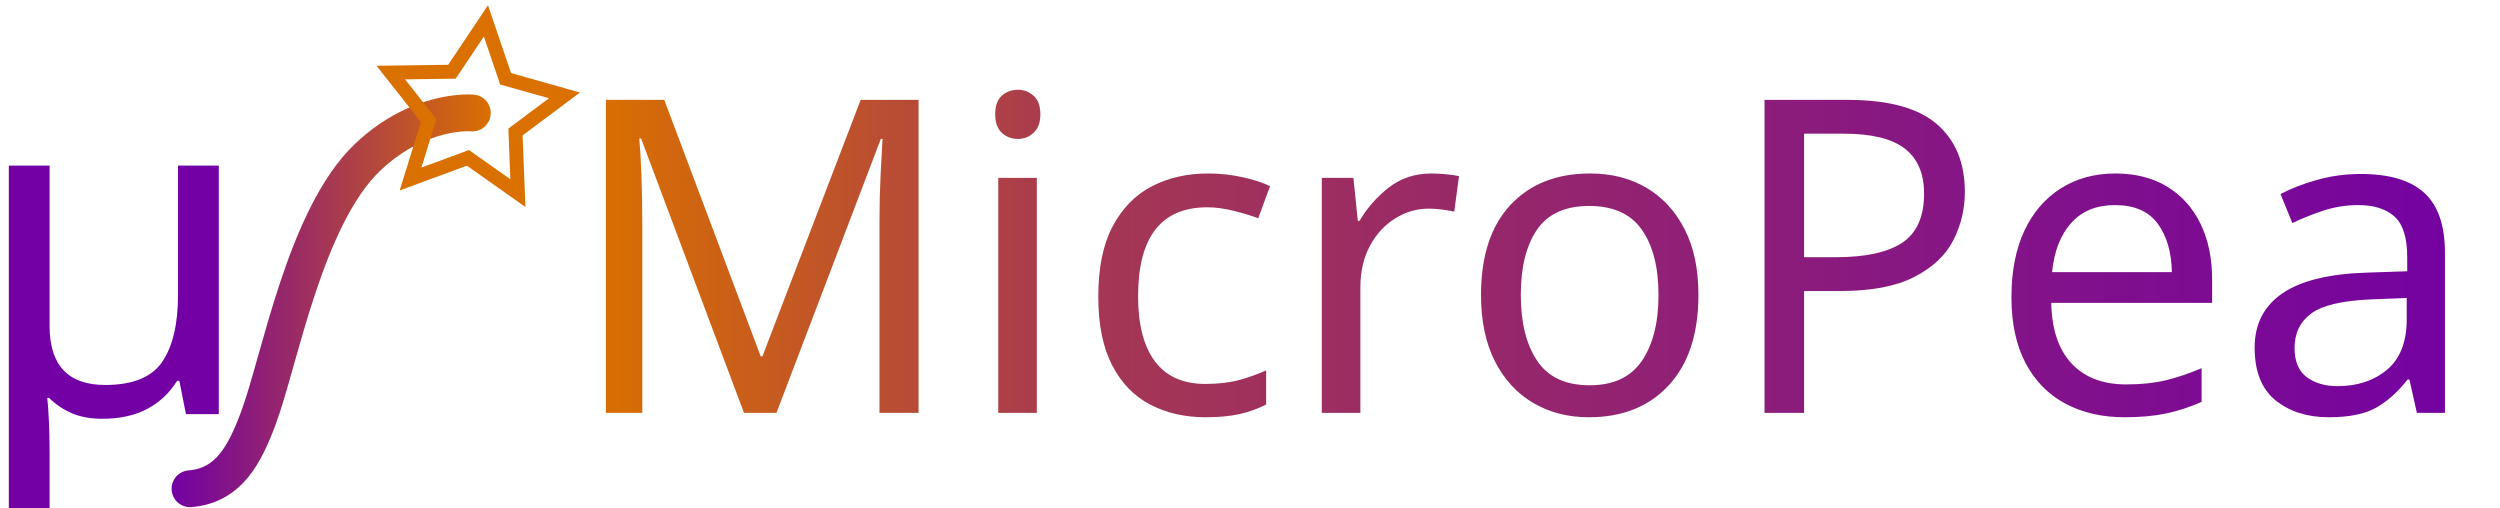
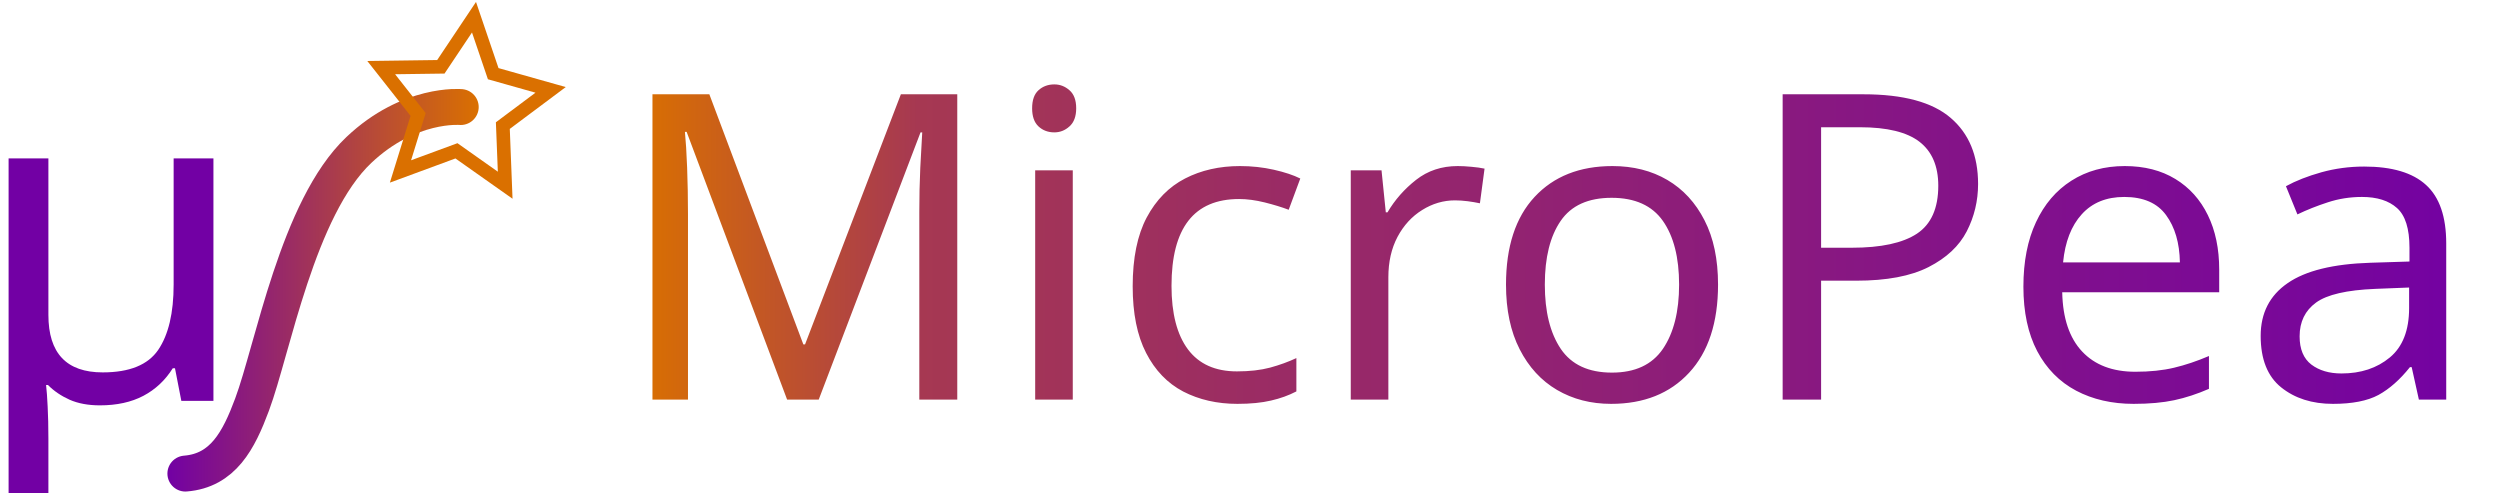
- <svg xmlns="http://www.w3.org/2000/svg" xmlns:xlink="http://www.w3.org/1999/xlink" width="320" height="65" id="svg2" version="1.1">
+ <svg xmlns="http://www.w3.org/2000/svg" xmlns:xlink="http://www.w3.org/1999/xlink" width="320" height="63" id="svg2" version="1.1">
  <defs id="defs4">
-     <linearGradient id="linearGradient3808">
-       <stop id="stop3810" offset="0" style="stop-color:#da7000;stop-opacity:1;" />
-       <stop style="stop-color:#a63852;stop-opacity:1;" offset="0.25" id="stop3816" />
-       <stop id="stop3812" offset="1" style="stop-color:#7200a4;stop-opacity:1;" />
+     <linearGradient id="linearGradient4151">
+       <stop id="stop4153" offset="0" style="stop-color:#da7000;stop-opacity:1;" />
+       <stop style="stop-color:#a63852;stop-opacity:1;" offset="0.15" id="stop4159" />
+       <stop style="stop-color:#7200a4;stop-opacity:1;" offset="1" id="stop4157" />
+     </linearGradient>
+     <linearGradient id="linearGradient4141">
+       <stop style="stop-color:#7200a4;stop-opacity:1;" offset="0" id="stop4143" />
+       <stop id="stop4149" offset="0.5" style="stop-color:#7200a4;stop-opacity:0.498;" />
+       <stop style="stop-color:#7200a4;stop-opacity:0;" offset="1" id="stop4145" />
    </linearGradient>
    <linearGradient id="linearGradient5343">
      <stop style="stop-color:#7200a4;stop-opacity:1;" offset="0" id="stop5345" />
      <stop style="stop-color:#da7000;stop-opacity:1;" offset="1" id="stop5347" />
    </linearGradient>
    <marker orient="auto" refY="0" refX="0" id="Arrow2Send" style="overflow:visible">
      <path id="path3798" style="fill-rule:evenodd;stroke-width:0.625;stroke-linejoin:round" d="M 8.719,4.034 -2.207,0.016 8.719,-4.002 c -1.745,2.372 -1.735,5.617 -6e-7,8.035 z" transform="matrix(-0.3,0,0,-0.3,0.69,0)" />
    </marker>
    <marker orient="auto" refY="0" refX="0" id="Arrow1Send" style="overflow:visible">
      <path id="path3780" d="M 0,0 5,-5 -12.5,0 5,5 0,0 z" style="fill-rule:evenodd;stroke:#000000;stroke-width:1pt" transform="matrix(-0.2,0,0,-0.2,-1.2,0)" />
    </marker>
    <marker orient="auto" refY="0" refX="0" id="Arrow2Mend" style="overflow:visible">
      <path id="path3792" style="fill-rule:evenodd;stroke-width:0.625;stroke-linejoin:round" d="M 8.719,4.034 -2.207,0.016 8.719,-4.002 c -1.745,2.372 -1.735,5.617 -6e-7,8.035 z" transform="scale(-0.6,-0.6)" />
    </marker>
    <marker orient="auto" refY="0" refX="0" id="Arrow1Lend" style="overflow:visible">
      <path id="path3768" d="M 0,0 5,-5 -12.5,0 5,5 0,0 z" style="fill-rule:evenodd;stroke:#000000;stroke-width:1pt" transform="matrix(-0.8,0,0,-0.8,-10,0)" />
    </marker>
    <marker orient="auto" refY="0" refX="0" id="Arrow2Lend" style="overflow:visible">
      <path id="path3786" style="fill-rule:evenodd;stroke-width:0.625;stroke-linejoin:round" d="M 8.719,4.034 -2.207,0.016 8.719,-4.002 c -1.745,2.372 -1.735,5.617 -6e-7,8.035 z" transform="matrix(-1.1,0,0,-1.1,-1.1,0)" />
    </marker>
-     <linearGradient xlink:href="#linearGradient5343" id="linearGradient5349" x1="255.486" y1="275.904" x2="280.614" y2="275.904" gradientUnits="userSpaceOnUse" gradientTransform="matrix(1.625549,0,0,1.625549,-151.3484,-182.7625)" />
-     <linearGradient xlink:href="#linearGradient3808" id="linearGradient3806" x1="317.7" y1="260.861" x2="561.989" y2="260.861" gradientUnits="userSpaceOnUse" />
+     <linearGradient xlink:href="#linearGradient5343" id="linearGradient5349" x1="255.486" y1="275.904" x2="280.614" y2="275.904" gradientUnits="userSpaceOnUse" gradientTransform="matrix(1.58566,0,0,1.58566,-141.6963,-171.1066)" />
+     <linearGradient xlink:href="#linearGradient4151" id="linearGradient4147" x1="320.716" y1="261.248" x2="561.989" y2="261.248" gradientUnits="userSpaceOnUse" gradientTransform="matrix(0.9876543,0,0,0.9876543,6.938132,3.607794)" />
  </defs>
-   <g id="layer1" transform="translate(-241.9891,-227.2319)">
-     <text xml:space="preserve" style="font-size:59.349px;font-style:normal;font-variant:normal;font-weight:500;font-stretch:normal;text-align:start;line-height:125%;letter-spacing:0px;word-spacing:0px;writing-mode:lr-tb;text-anchor:start;fill:#7200a4;fill-opacity:1;stroke:none;font-family:ITC Benguiat Gothic Std;-inkscape-font-specification:ITC Benguiat Gothic Std Medium" x="238.072" y="280.243" id="text2985">
-       <tspan id="tspan2989" x="238.072" y="280.243" style="font-size:59.349px;font-style:normal;font-variant:normal;font-weight:500;font-stretch:normal;text-align:start;line-height:125%;writing-mode:lr-tb;text-anchor:start;fill:#7200a4;fill-opacity:1;font-family:ITC Benguiat Gothic Std;-inkscape-font-specification:ITC Benguiat Gothic Std Medium">μ</tspan>
+   <g id="layer1" transform="translate(-241.9891,-229.2319)">
+     <text xml:space="preserve" style="font-size:57.892px;font-style:normal;font-variant:normal;font-weight:500;font-stretch:normal;text-align:start;line-height:125%;letter-spacing:0px;word-spacing:0px;writing-mode:lr-tb;text-anchor:start;fill:#7200a4;fill-opacity:1;stroke:none;font-family:ITC Benguiat Gothic Std;-inkscape-font-specification:ITC Benguiat Gothic Std Medium" x="238.168" y="280.538" id="text2985">
+       <tspan id="tspan2989" x="238.168" y="280.538" style="font-size:57.892px;font-style:normal;font-variant:normal;font-weight:500;font-stretch:normal;text-align:start;line-height:125%;writing-mode:lr-tb;text-anchor:start;fill:#7200a4;fill-opacity:1;font-family:ITC Benguiat Gothic Std;-inkscape-font-specification:ITC Benguiat Gothic Std Medium">μ</tspan>
    </text>
-     <path style="fill:none;stroke:url(#linearGradient5349);stroke-width:4.714;stroke-linecap:round;stroke-linejoin:miter;stroke-miterlimit:4;stroke-opacity:1;stroke-dasharray:none;marker-end:none" d="m 266.313,289.79 c 4.942,-0.397 6.995,-4.339 8.75,-9.048 2.732,-7.331 5.969,-25.796 14.016,-33.414 6.611,-6.258 13.368,-5.635 13.368,-5.635" id="path2991" />
-     <path style="fill:none;stroke:#da7000;stroke-width:1.1;stroke-linecap:round;stroke-linejoin:miter;stroke-miterlimit:4;stroke-opacity:1;stroke-dasharray:none" id="path5341" d="m 282.752,267.426 -3.934,-2.777 -4.518,1.666 1.425,-4.6 -2.981,-3.782 4.815,-0.066 2.676,-4.004 1.55,4.559 4.635,1.307 -3.857,2.883 z" transform="matrix(1.625549,0,0,1.625549,-151.3484,-182.7625)" />
-     <text xml:space="preserve" style="font-size:56.111px;font-style:normal;font-variant:normal;font-weight:500;font-stretch:normal;text-align:start;line-height:125%;letter-spacing:0px;word-spacing:0px;writing-mode:lr-tb;text-anchor:start;fill:url(#linearGradient3806);fill-opacity:1.0;stroke:none;font-family:ITC Benguiat Gothic Std;-inkscape-font-specification:ITC Benguiat Gothic Std Medium" x="314.109" y="280.079" id="text5351">
-       <tspan id="tspan5353" x="314.109" y="280.079" style="fill-opacity:1.0;fill:url(#linearGradient3806)">MicroPeak</tspan>
+     <path style="fill:none;stroke:url(#linearGradient5349);stroke-width:4.598;stroke-linecap:round;stroke-linejoin:miter;stroke-miterlimit:4;stroke-opacity:1;stroke-dasharray:none;marker-end:none" d="m 265.716,289.85 c 4.821,-0.387 6.823,-4.233 8.535,-8.826 2.665,-7.151 5.823,-25.163 13.672,-32.594 6.449,-6.105 13.04,-5.497 13.04,-5.497" id="path2991" />
+     <path style="fill:none;stroke:#da7000;stroke-width:1.1;stroke-linecap:round;stroke-linejoin:miter;stroke-miterlimit:4;stroke-opacity:1;stroke-dasharray:none" id="path5341" d="m 282.752,267.426 -3.934,-2.777 -4.518,1.666 1.425,-4.6 -2.981,-3.782 4.815,-0.066 2.676,-4.004 1.55,4.559 4.635,1.307 -3.857,2.883 z" transform="matrix(1.58566,0,0,1.58566,-141.6963,-171.1066)" />
+     <text xml:space="preserve" style="font-size:54.734px;font-style:normal;font-variant:normal;font-weight:500;font-stretch:normal;text-align:start;line-height:125%;letter-spacing:0px;word-spacing:0px;writing-mode:lr-tb;text-anchor:start;fill:url(#linearGradient4147);fill-opacity:1;stroke:none;font-family:ITC Benguiat Gothic Std;-inkscape-font-specification:ITC Benguiat Gothic Std Medium" x="320.192" y="280.377" id="text5351">
+       <tspan id="tspan5353" x="320.192" y="280.377" style="fill:url(#linearGradient4147);fill-opacity:1">MicroPeak</tspan>
    </text>
  </g>
</svg>
